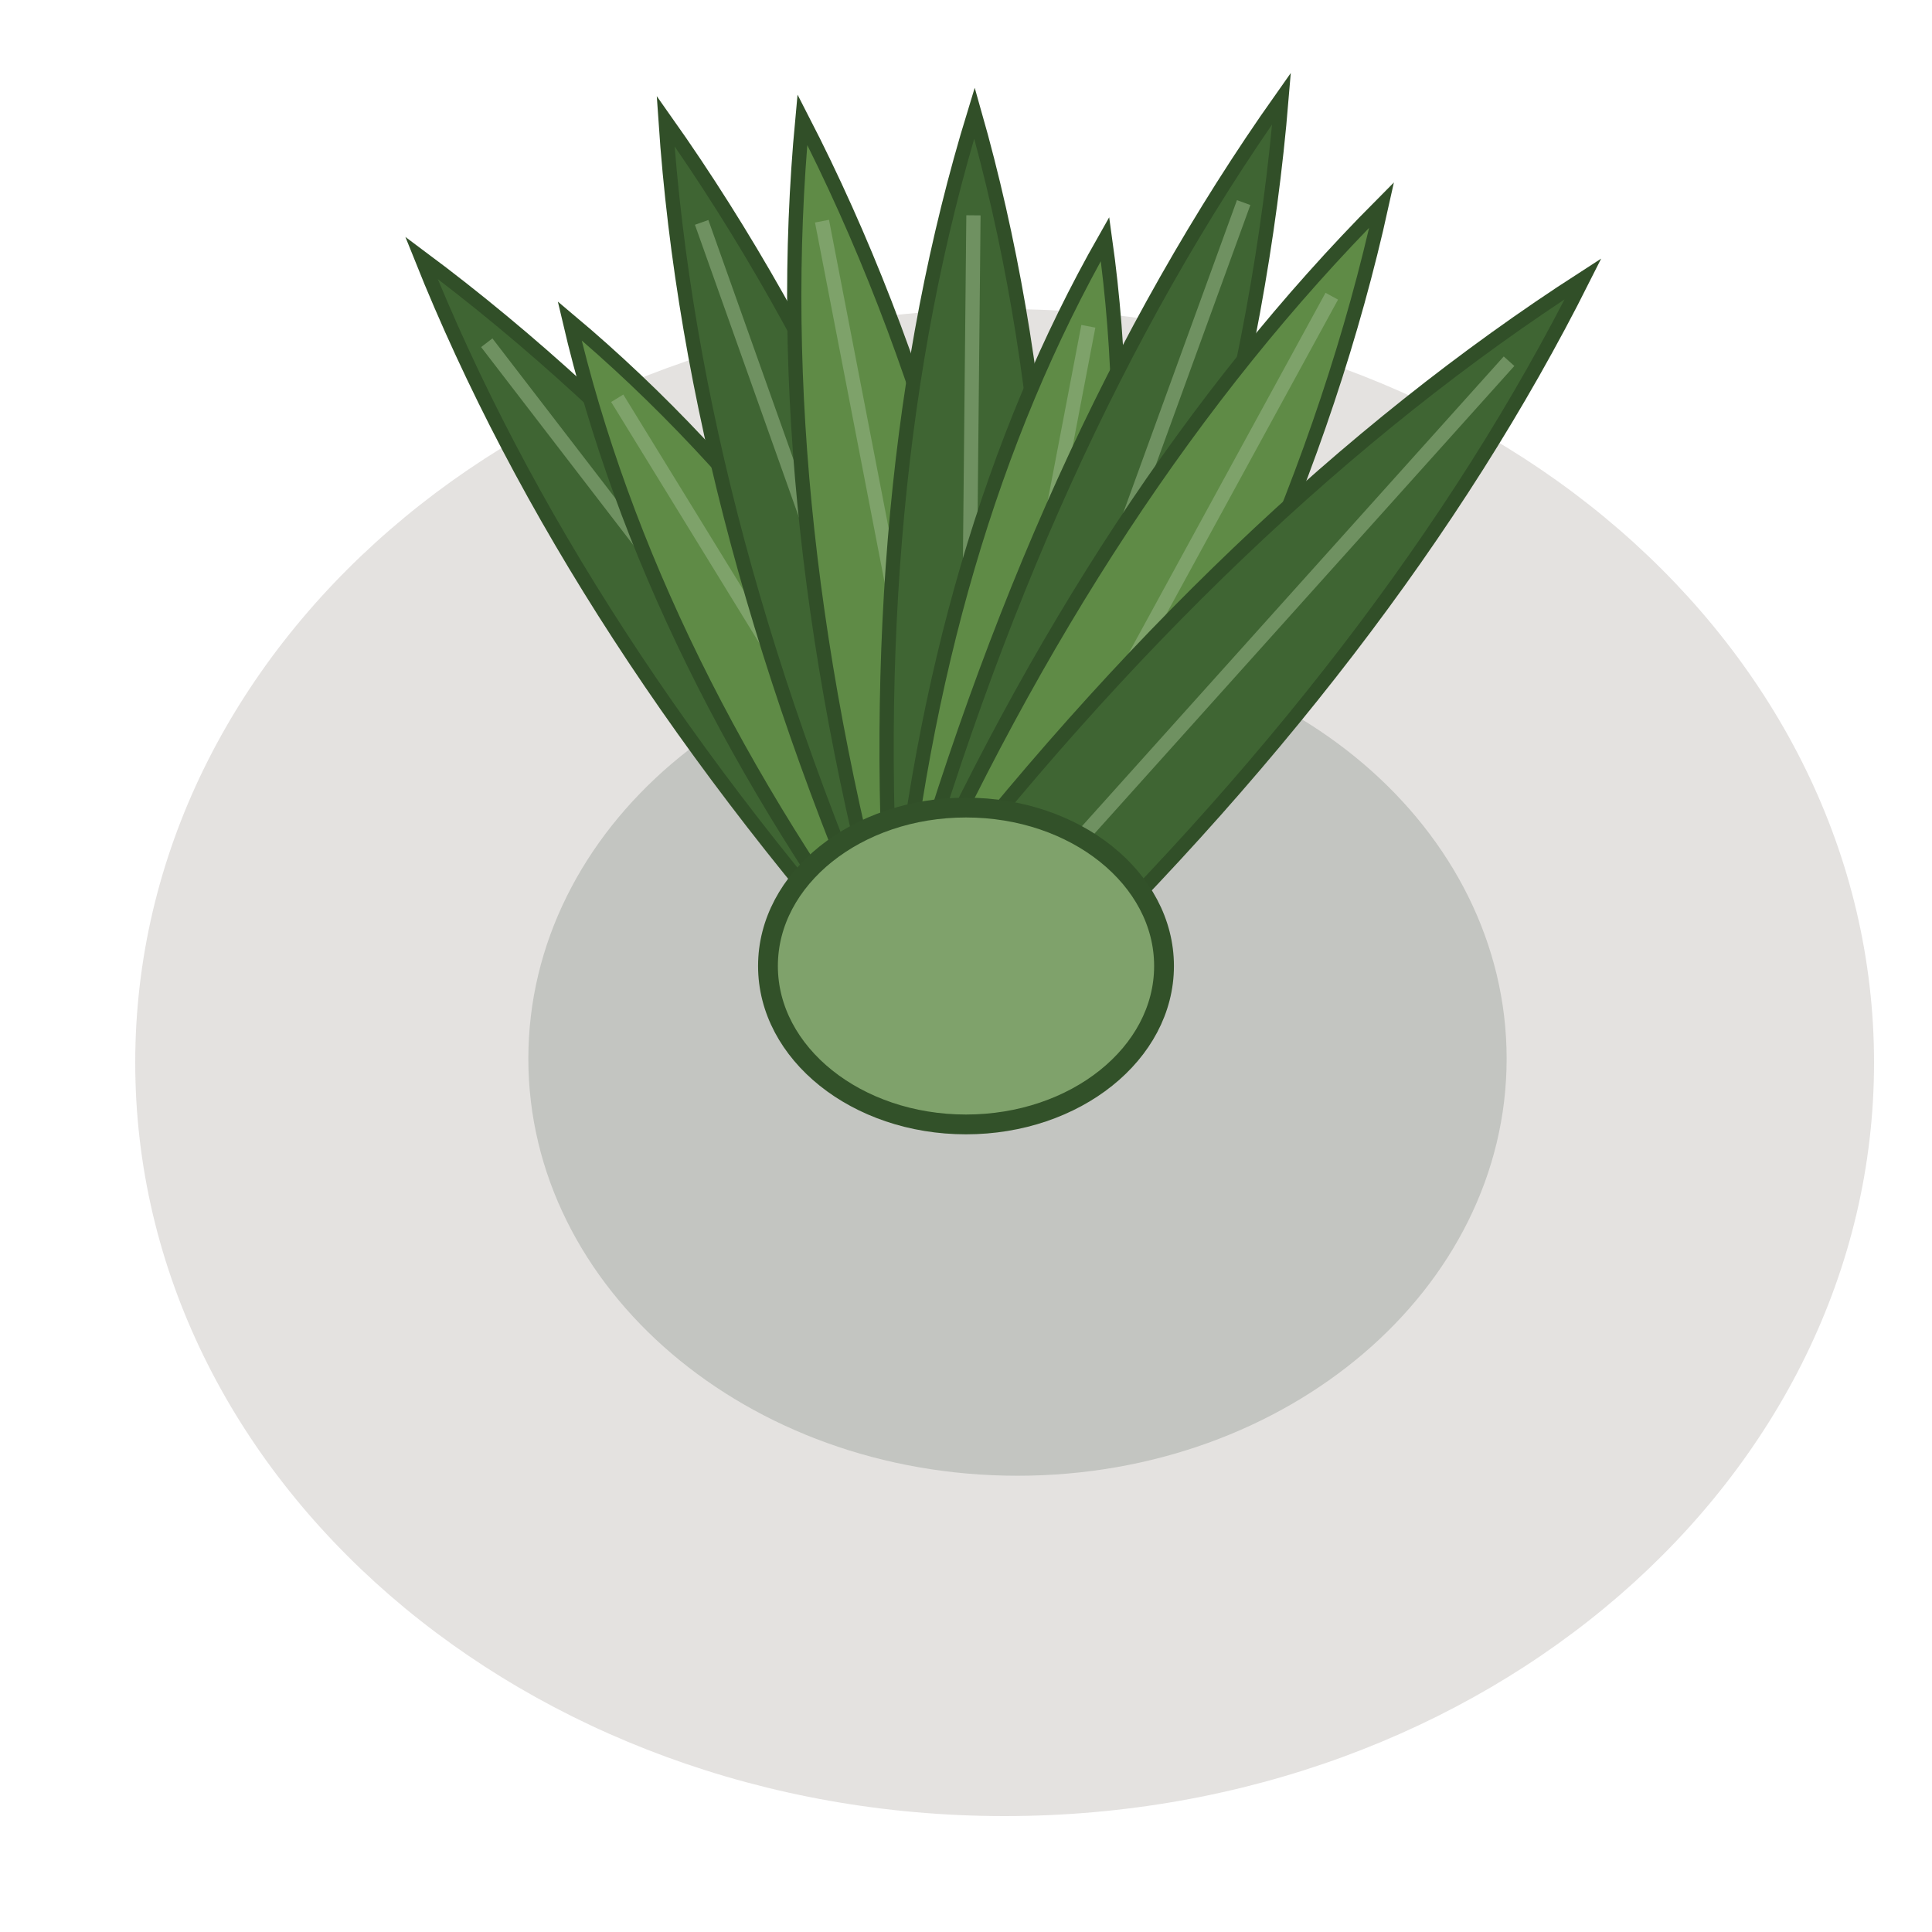
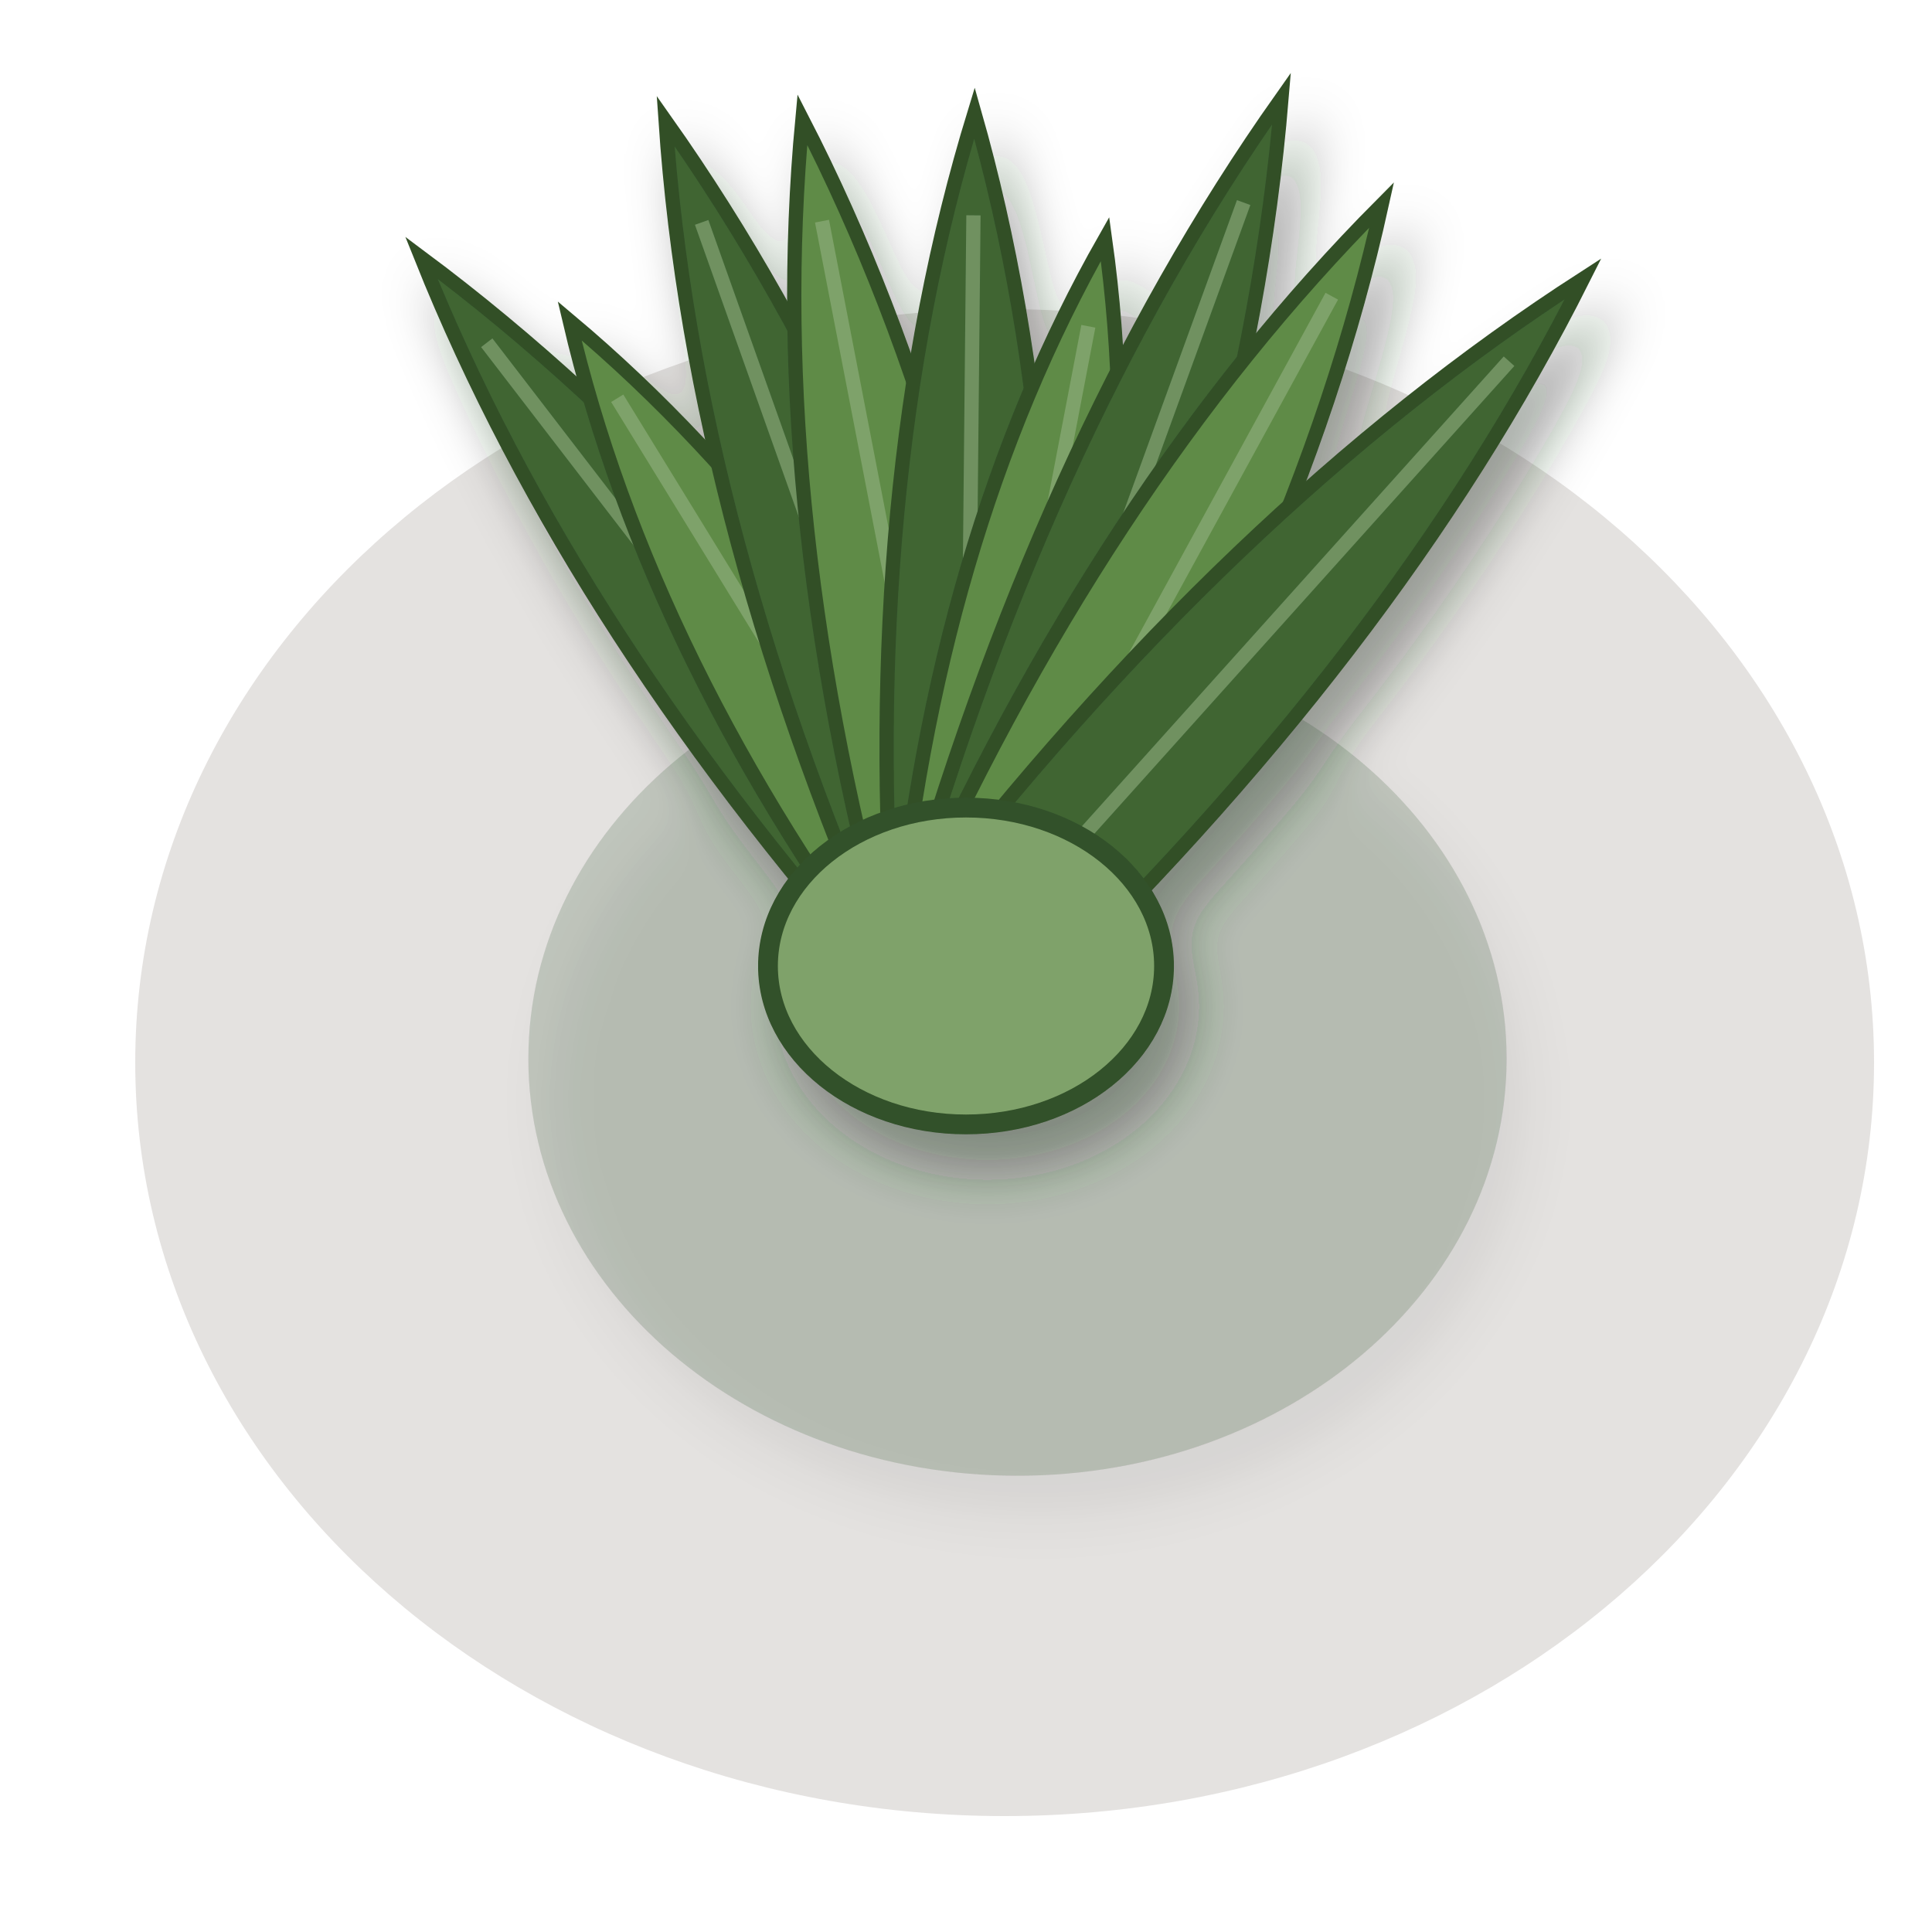
<svg xmlns="http://www.w3.org/2000/svg" viewBox="-50 -50 100 100" width="100" height="100" role="img" aria-label="Cipolla rossa">
+   <defs data-botanical-realism="v2">
+     <filter id="botanicalDepth" x="-28%" y="-28%" width="168%" height="176%" color-interpolation-filters="sRGB">
+       <feGaussianBlur in="SourceAlpha" stdDeviation="1.15" result="softAlpha" />
+       <feSpecularLighting in="softAlpha" surfaceScale="3.2" specularConstant="0.32" specularExponent="18" lighting-color="#fffbe8" result="specular">
+         <feDistantLight azimuth="225" elevation="58" />
+       </feSpecularLighting>
+       <feComposite in="specular" in2="SourceAlpha" operator="in" result="specularClipped" />
+       <feBlend in="SourceGraphic" in2="specularClipped" mode="screen" result="litPlant" />
+       <feDropShadow in="litPlant" dx="1.1" dy="2.1" stdDeviation="1.35" flood-color="#132315" flood-opacity="0.38" />
+     </filter>
+   </defs>
  <ellipse cx="2" cy="5" rx="45" ry="39" fill="#2f1d10" opacity=".13" />
-   <g class="plant-glyph plant-glyph--bulbo" style="isolation:isolate">
+   <g class="plant-glyph plant-glyph--bulbo" style="isolation:isolate;filter:url(#botanicalDepth)">
    <ellipse cx="2.665" cy="4.797" rx="25.318" ry="21.587" fill="#112718" opacity="0.16" />
    <g transform="rotate(-37.5581)">
      <path d="M-3.69 0 Q-5.74 -25.896 0 -46.243 Q5.74 -25.896 3.69 0Z" fill="#3f6533" stroke="#314f28" stroke-width="0.738" />
      <path d="M0 -4.624 L0 -40.694" stroke="#97b487" stroke-width="0.738" opacity=".55" />
    </g>
    <g transform="rotate(-31.56282)">
      <path d="M-3.69 0 Q-5.74 -21.947 0 -39.191 Q5.74 -21.947 3.69 0Z" fill="#5f8b46" stroke="#314f28" stroke-width="0.738" />
      <path d="M0 -3.919 L0 -34.488" stroke="#97b487" stroke-width="0.738" opacity=".55" />
    </g>
    <g transform="rotate(-19.56998)">
      <path d="M-3.69 0 Q-5.74 -25.995 0 -46.419 Q5.74 -25.995 3.69 0Z" fill="#3f6533" stroke="#314f28" stroke-width="0.738" />
      <path d="M0 -4.642 L0 -40.849" stroke="#97b487" stroke-width="0.738" opacity=".55" />
    </g>
    <g transform="rotate(-10.94175)">
      <path d="M-3.69 0 Q-5.74 -24.988 0 -44.621 Q5.74 -24.988 3.69 0Z" fill="#5f8b46" stroke="#314f28" stroke-width="0.738" />
      <path d="M0 -4.462 L0 -39.267" stroke="#97b487" stroke-width="0.738" opacity=".55" />
    </g>
    <g transform="rotate(0.5684123)">
      <path d="M-3.69 0 Q-5.74 -24.727 0 -44.156 Q5.74 -24.727 3.69 0Z" fill="#3f6533" stroke="#314f28" stroke-width="0.738" />
      <path d="M0 -4.416 L0 -38.857" stroke="#97b487" stroke-width="0.738" opacity=".55" />
    </g>
    <g transform="rotate(10.82716)">
      <path d="M-3.69 0 Q-5.74 -21.453 0 -38.31 Q5.74 -21.453 3.69 0Z" fill="#5f8b46" stroke="#314f28" stroke-width="0.738" />
      <path d="M0 -3.831 L0 -33.712" stroke="#97b487" stroke-width="0.738" opacity=".55" />
    </g>
    <g transform="rotate(19.98621)">
      <path d="M-3.69 0 Q-5.74 -26.757 0 -47.781 Q5.74 -26.757 3.69 0Z" fill="#3f6533" stroke="#314f28" stroke-width="0.738" />
      <path d="M0 -4.778 L0 -42.047" stroke="#97b487" stroke-width="0.738" opacity=".55" />
    </g>
    <g transform="rotate(28.63913)">
      <path d="M-3.69 0 Q-5.74 -25.137 0 -44.887 Q5.74 -25.137 3.69 0Z" fill="#5f8b46" stroke="#314f28" stroke-width="0.738" />
      <path d="M0 -4.489 L0 -39.501" stroke="#97b487" stroke-width="0.738" opacity=".55" />
    </g>
    <g transform="rotate(41.92049)">
      <path d="M-3.69 0 Q-5.74 -26.772 0 -47.807 Q5.74 -26.772 3.69 0Z" fill="#3f6533" stroke="#314f28" stroke-width="0.738" />
      <path d="M0 -4.781 L0 -42.071" stroke="#97b487" stroke-width="0.738" opacity=".55" />
    </g>
    <ellipse rx="10.25" ry="8.2" fill="#7fa26b" stroke="#325129" stroke-width="1.025" />
  </g>
</svg>
